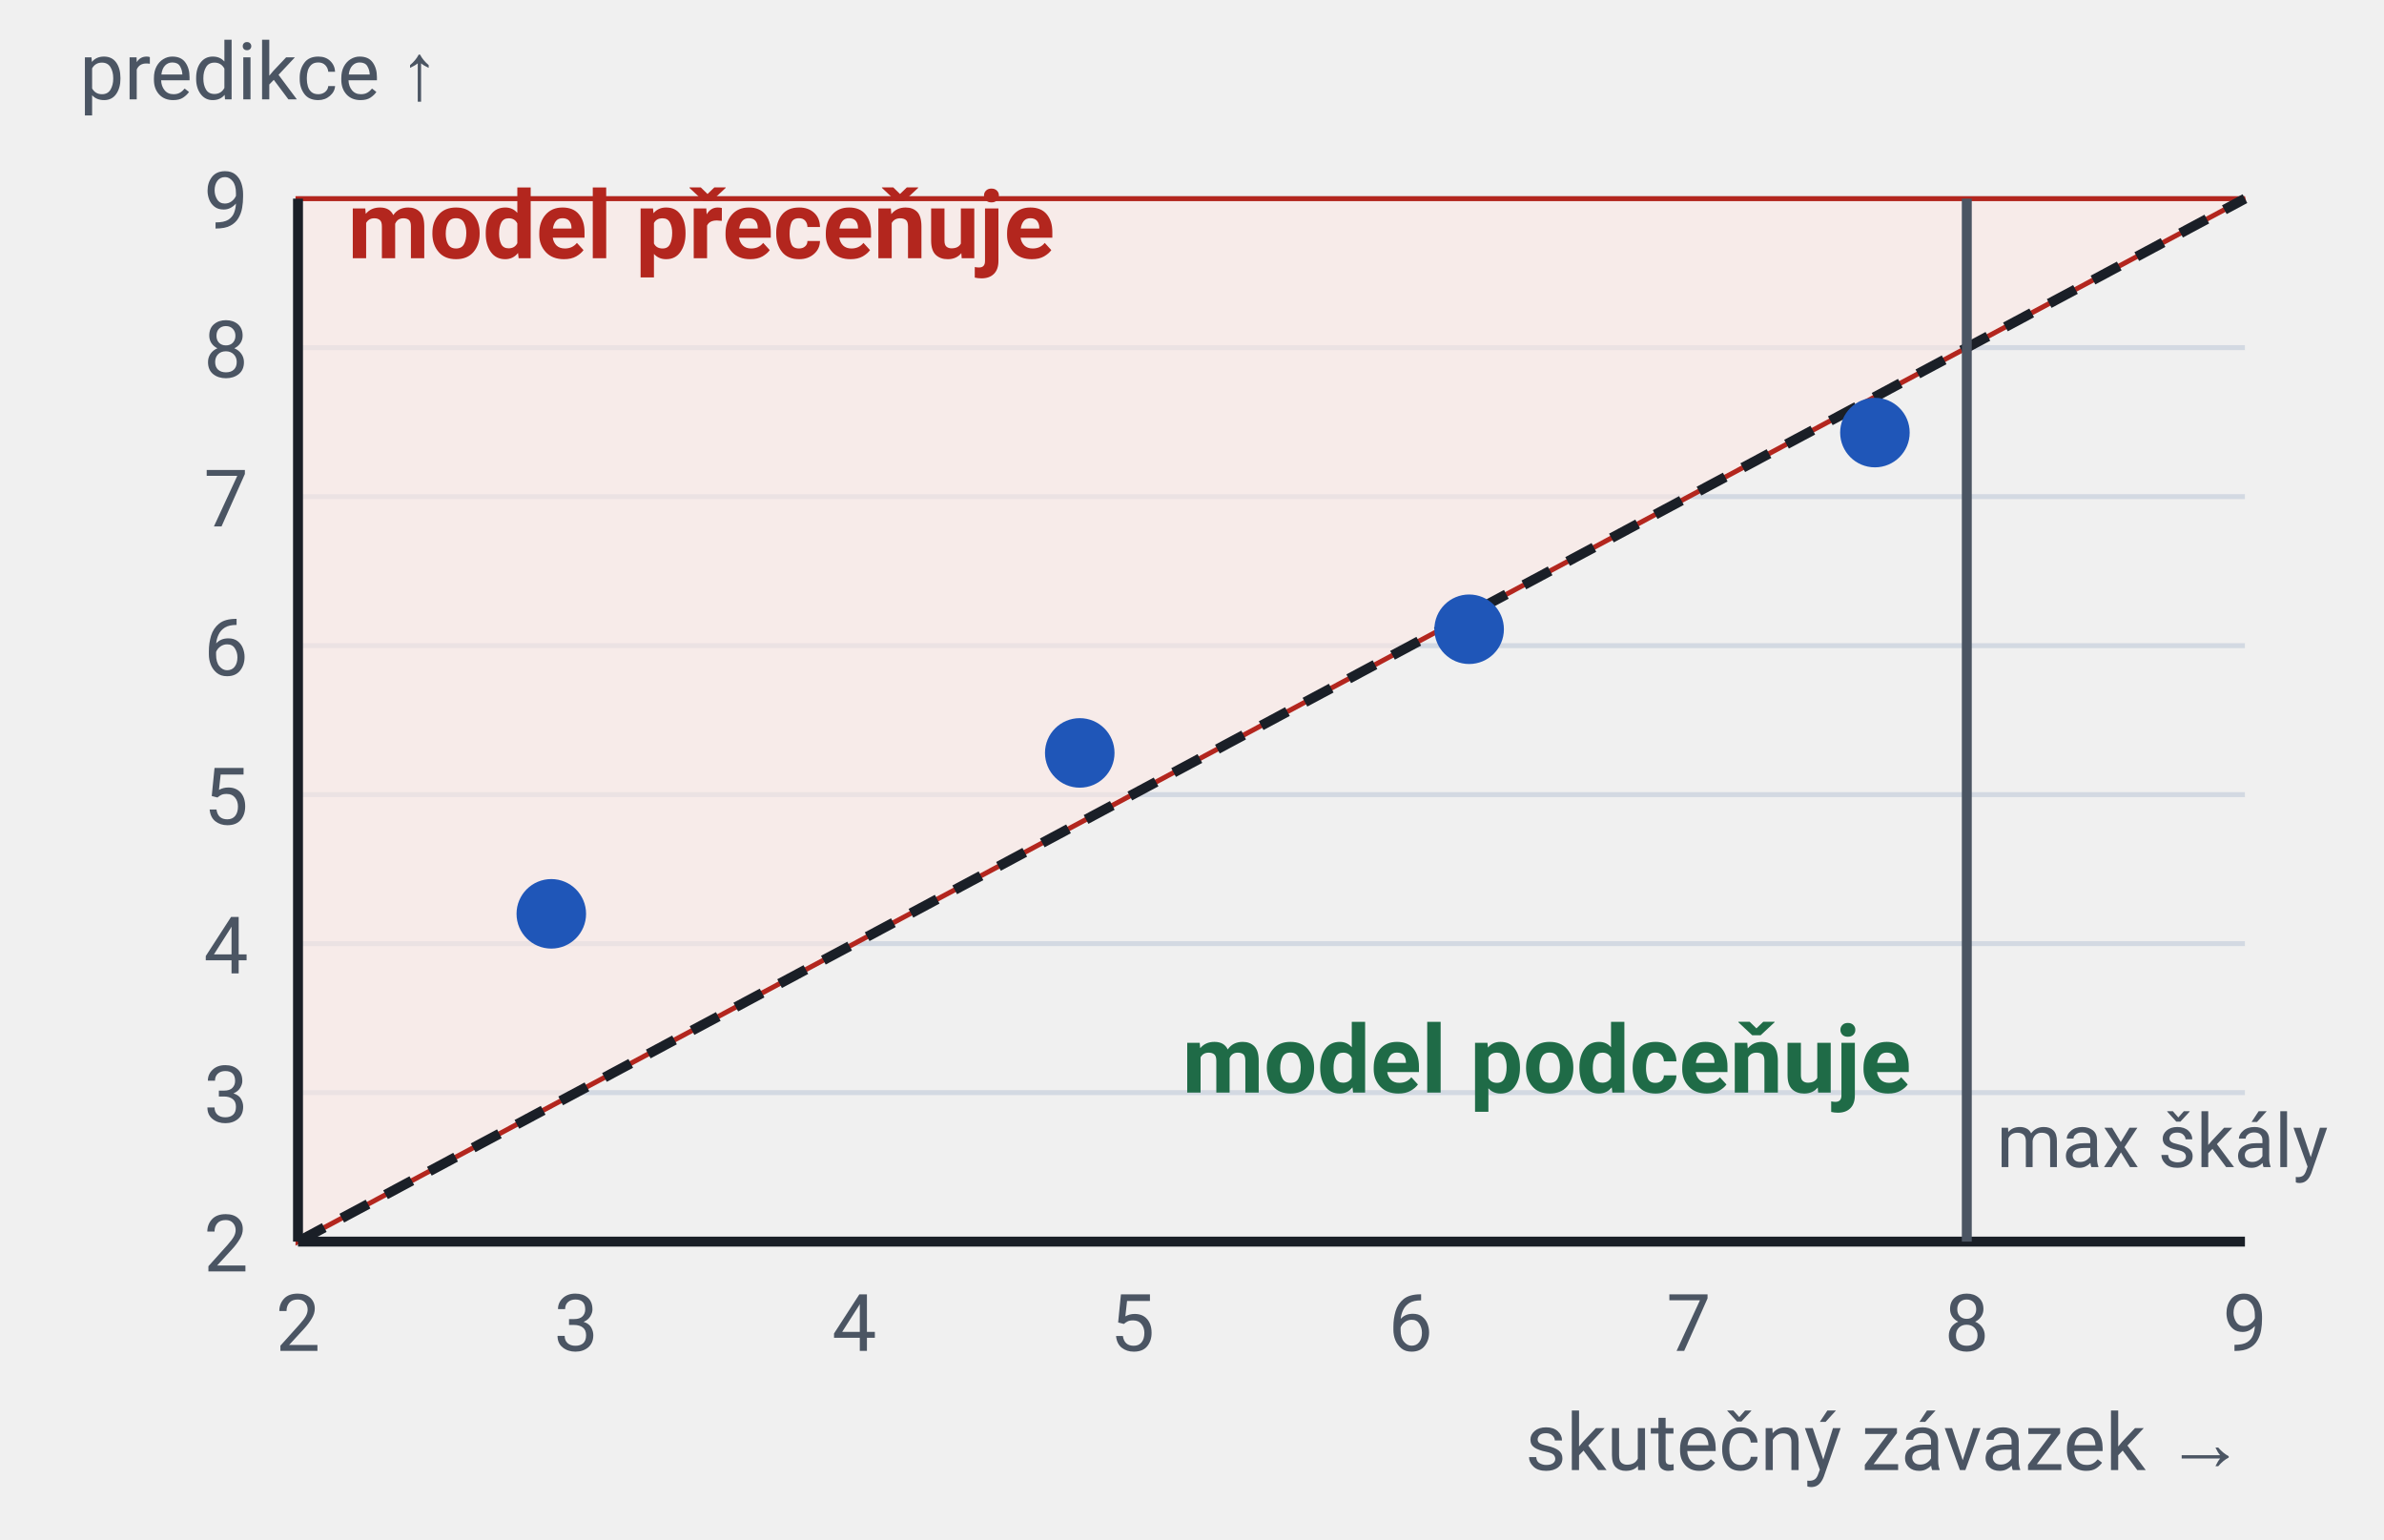
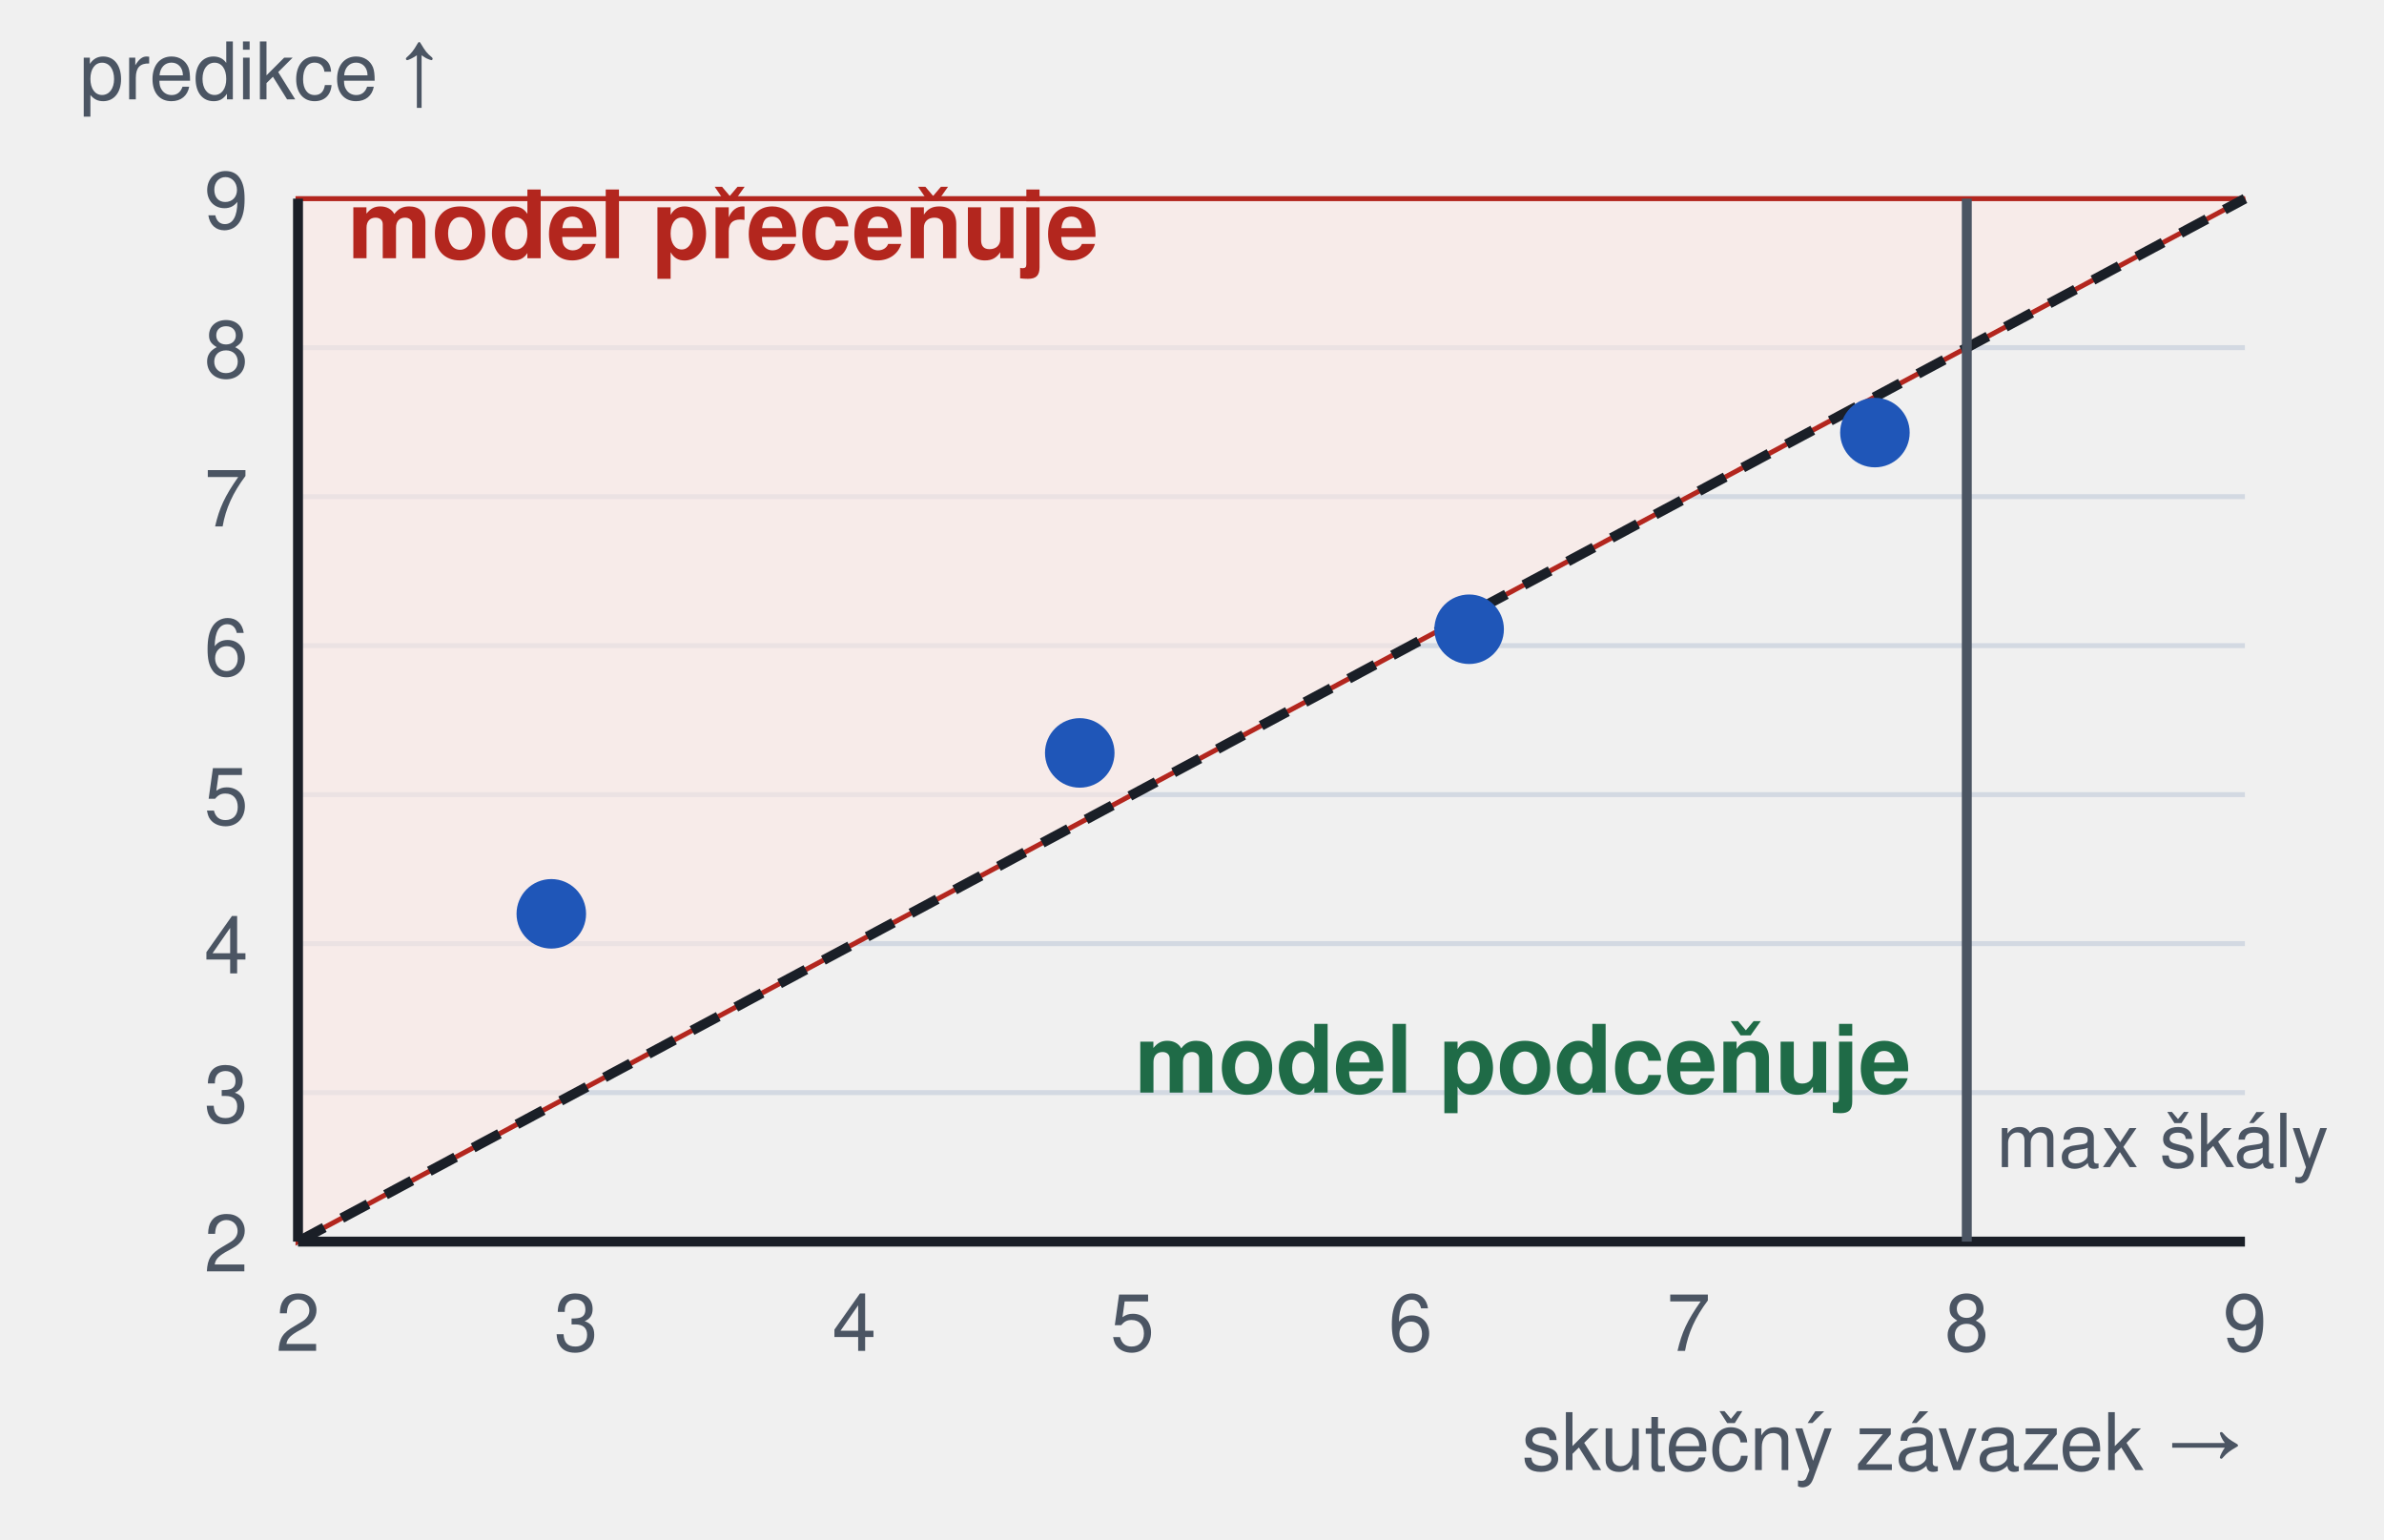
- <svg xmlns="http://www.w3.org/2000/svg" viewBox="0 0 480 310" font-family="system-ui, -apple-system, 'Segoe UI', Roboto, Arial, sans-serif" font-size="19">
+ <svg xmlns="http://www.w3.org/2000/svg" viewBox="0 0 480 310" font-family="'Helvetica Neue', Helvetica, Arial, sans-serif" font-size="19">
  <style>
    .ink { fill: #1a1f27; } .ink2 { fill: #4b5563; } .line { stroke: #1a1f27; } .faint { stroke: #d3d9e2; }
    .keep { fill: #e3f1e6; } .reject { fill: #fbe7e5; stroke: #b3261e; } .rej { fill: #b3261e; } .ok { fill: #1f6b47; }
    .beta { fill: #e6eefb; stroke: #1f56b8; } .acc { fill: #1f56b8; } .accl { stroke: #1f56b8; }
    .okl { stroke: #1f6b47; } .rejl { stroke: #b3261e; } .ink2l { stroke: #4b5563; }
    .box { fill: #ffffff; stroke: #4b5563; } .boxa { fill: #e6eefb; stroke: #1f56b8; } .boxok { fill: #e3f1e6; stroke: #1f6b47; } .boxbad { fill: #fbe7e5; stroke: #b3261e; }
    @media (prefers-color-scheme: dark) {
      .ink { fill: #e9ecf1; } .ink2 { fill: #aab2bf; } .line { stroke: #e9ecf1; } .faint { stroke: #333b47; }
      .keep { fill: #1c3328; } .reject { fill: #3d2220; stroke: #ff9a92; } .rej { fill: #ff9a92; } .ok { fill: #7fd4a5; }
      .beta { fill: #232d3f; stroke: #8db4ff; } .acc { fill: #8db4ff; } .accl { stroke: #8db4ff; }
      .okl { stroke: #7fd4a5; } .rejl { stroke: #ff9a92; } .ink2l { stroke: #aab2bf; }
      .box { fill: #1a1f26; stroke: #aab2bf; } .boxa { fill: #232d3f; stroke: #8db4ff; } .boxok { fill: #1c3328; stroke: #7fd4a5; } .boxbad { fill: #3d2220; stroke: #ff9a92; }
    }
  </style>
  <line class="faint" stroke-width="1" x1="60" y1="250" x2="452" y2="250" />
  <text class="ink2" x="50.0" y="256.0" text-anchor="end" font-size="16">2</text>
  <text class="ink2" x="60.0" y="272.0" text-anchor="middle" font-size="16">2</text>
  <line class="faint" stroke-width="1" x1="60" y1="220" x2="452" y2="220" />
  <text class="ink2" x="50.0" y="226.0" text-anchor="end" font-size="16">3</text>
  <text class="ink2" x="116.0" y="272.0" text-anchor="middle" font-size="16">3</text>
  <line class="faint" stroke-width="1" x1="60" y1="190" x2="452" y2="190" />
  <text class="ink2" x="50.0" y="196.0" text-anchor="end" font-size="16">4</text>
  <text class="ink2" x="172.0" y="272.0" text-anchor="middle" font-size="16">4</text>
  <line class="faint" stroke-width="1" x1="60" y1="160" x2="452" y2="160" />
  <text class="ink2" x="50.0" y="166.0" text-anchor="end" font-size="16">5</text>
  <text class="ink2" x="228.0" y="272.0" text-anchor="middle" font-size="16">5</text>
  <line class="faint" stroke-width="1" x1="60" y1="130" x2="452" y2="130" />
  <text class="ink2" x="50.0" y="136.0" text-anchor="end" font-size="16">6</text>
  <text class="ink2" x="284.0" y="272.0" text-anchor="middle" font-size="16">6</text>
  <line class="faint" stroke-width="1" x1="60" y1="100" x2="452" y2="100" />
  <text class="ink2" x="50.0" y="106.0" text-anchor="end" font-size="16">7</text>
  <text class="ink2" x="340.0" y="272.0" text-anchor="middle" font-size="16">7</text>
  <line class="faint" stroke-width="1" x1="60" y1="70" x2="452" y2="70" />
  <text class="ink2" x="50.0" y="76.0" text-anchor="end" font-size="16">8</text>
  <text class="ink2" x="396.0" y="272.0" text-anchor="middle" font-size="16">8</text>
  <line class="faint" stroke-width="1" x1="60" y1="40" x2="452" y2="40" />
  <text class="ink2" x="50.0" y="46.0" text-anchor="end" font-size="16">9</text>
  <text class="ink2" x="452.0" y="272.0" text-anchor="middle" font-size="16">9</text>
  <path class="reject" stroke="none" d="M60,250 L452,40 L60,40 Z" fill-opacity="0.6" />
  <line class="line" stroke-width="2" stroke-dasharray="6 4" x1="60" y1="250" x2="452" y2="40" />
  <line class="line" stroke-width="2" x1="60" y1="250" x2="452" y2="250" />
  <line class="line" stroke-width="2" x1="60" y1="250" x2="60" y2="40" />
  <line class="ink2l" stroke-width="2" x1="396" y1="250" x2="396" y2="40" />
  <text class="ink2" x="402.0" y="235.0" text-anchor="start" font-size="15">max škály</text>
  <circle class="acc" cx="111.0" cy="184.0" r="7" />
  <circle class="acc" cx="217.4" cy="151.6" r="7" />
  <circle class="acc" cx="295.8" cy="126.7" r="7" />
  <circle class="acc" cx="377.5" cy="87.1" r="7" />
  <text class="rej" x="70.0" y="52.0" text-anchor="start" font-weight="700" font-size="19">model přeceňuje</text>
  <text class="ok" x="384.8" y="220.0" text-anchor="end" font-weight="700" font-size="19">model podceňuje</text>
  <text class="ink2" x="452.0" y="296.0" text-anchor="end" font-size="16">skutečný závazek →</text>
  <text class="ink2" x="16.0" y="20.0" text-anchor="start" font-size="16">predikce ↑</text>
</svg>
